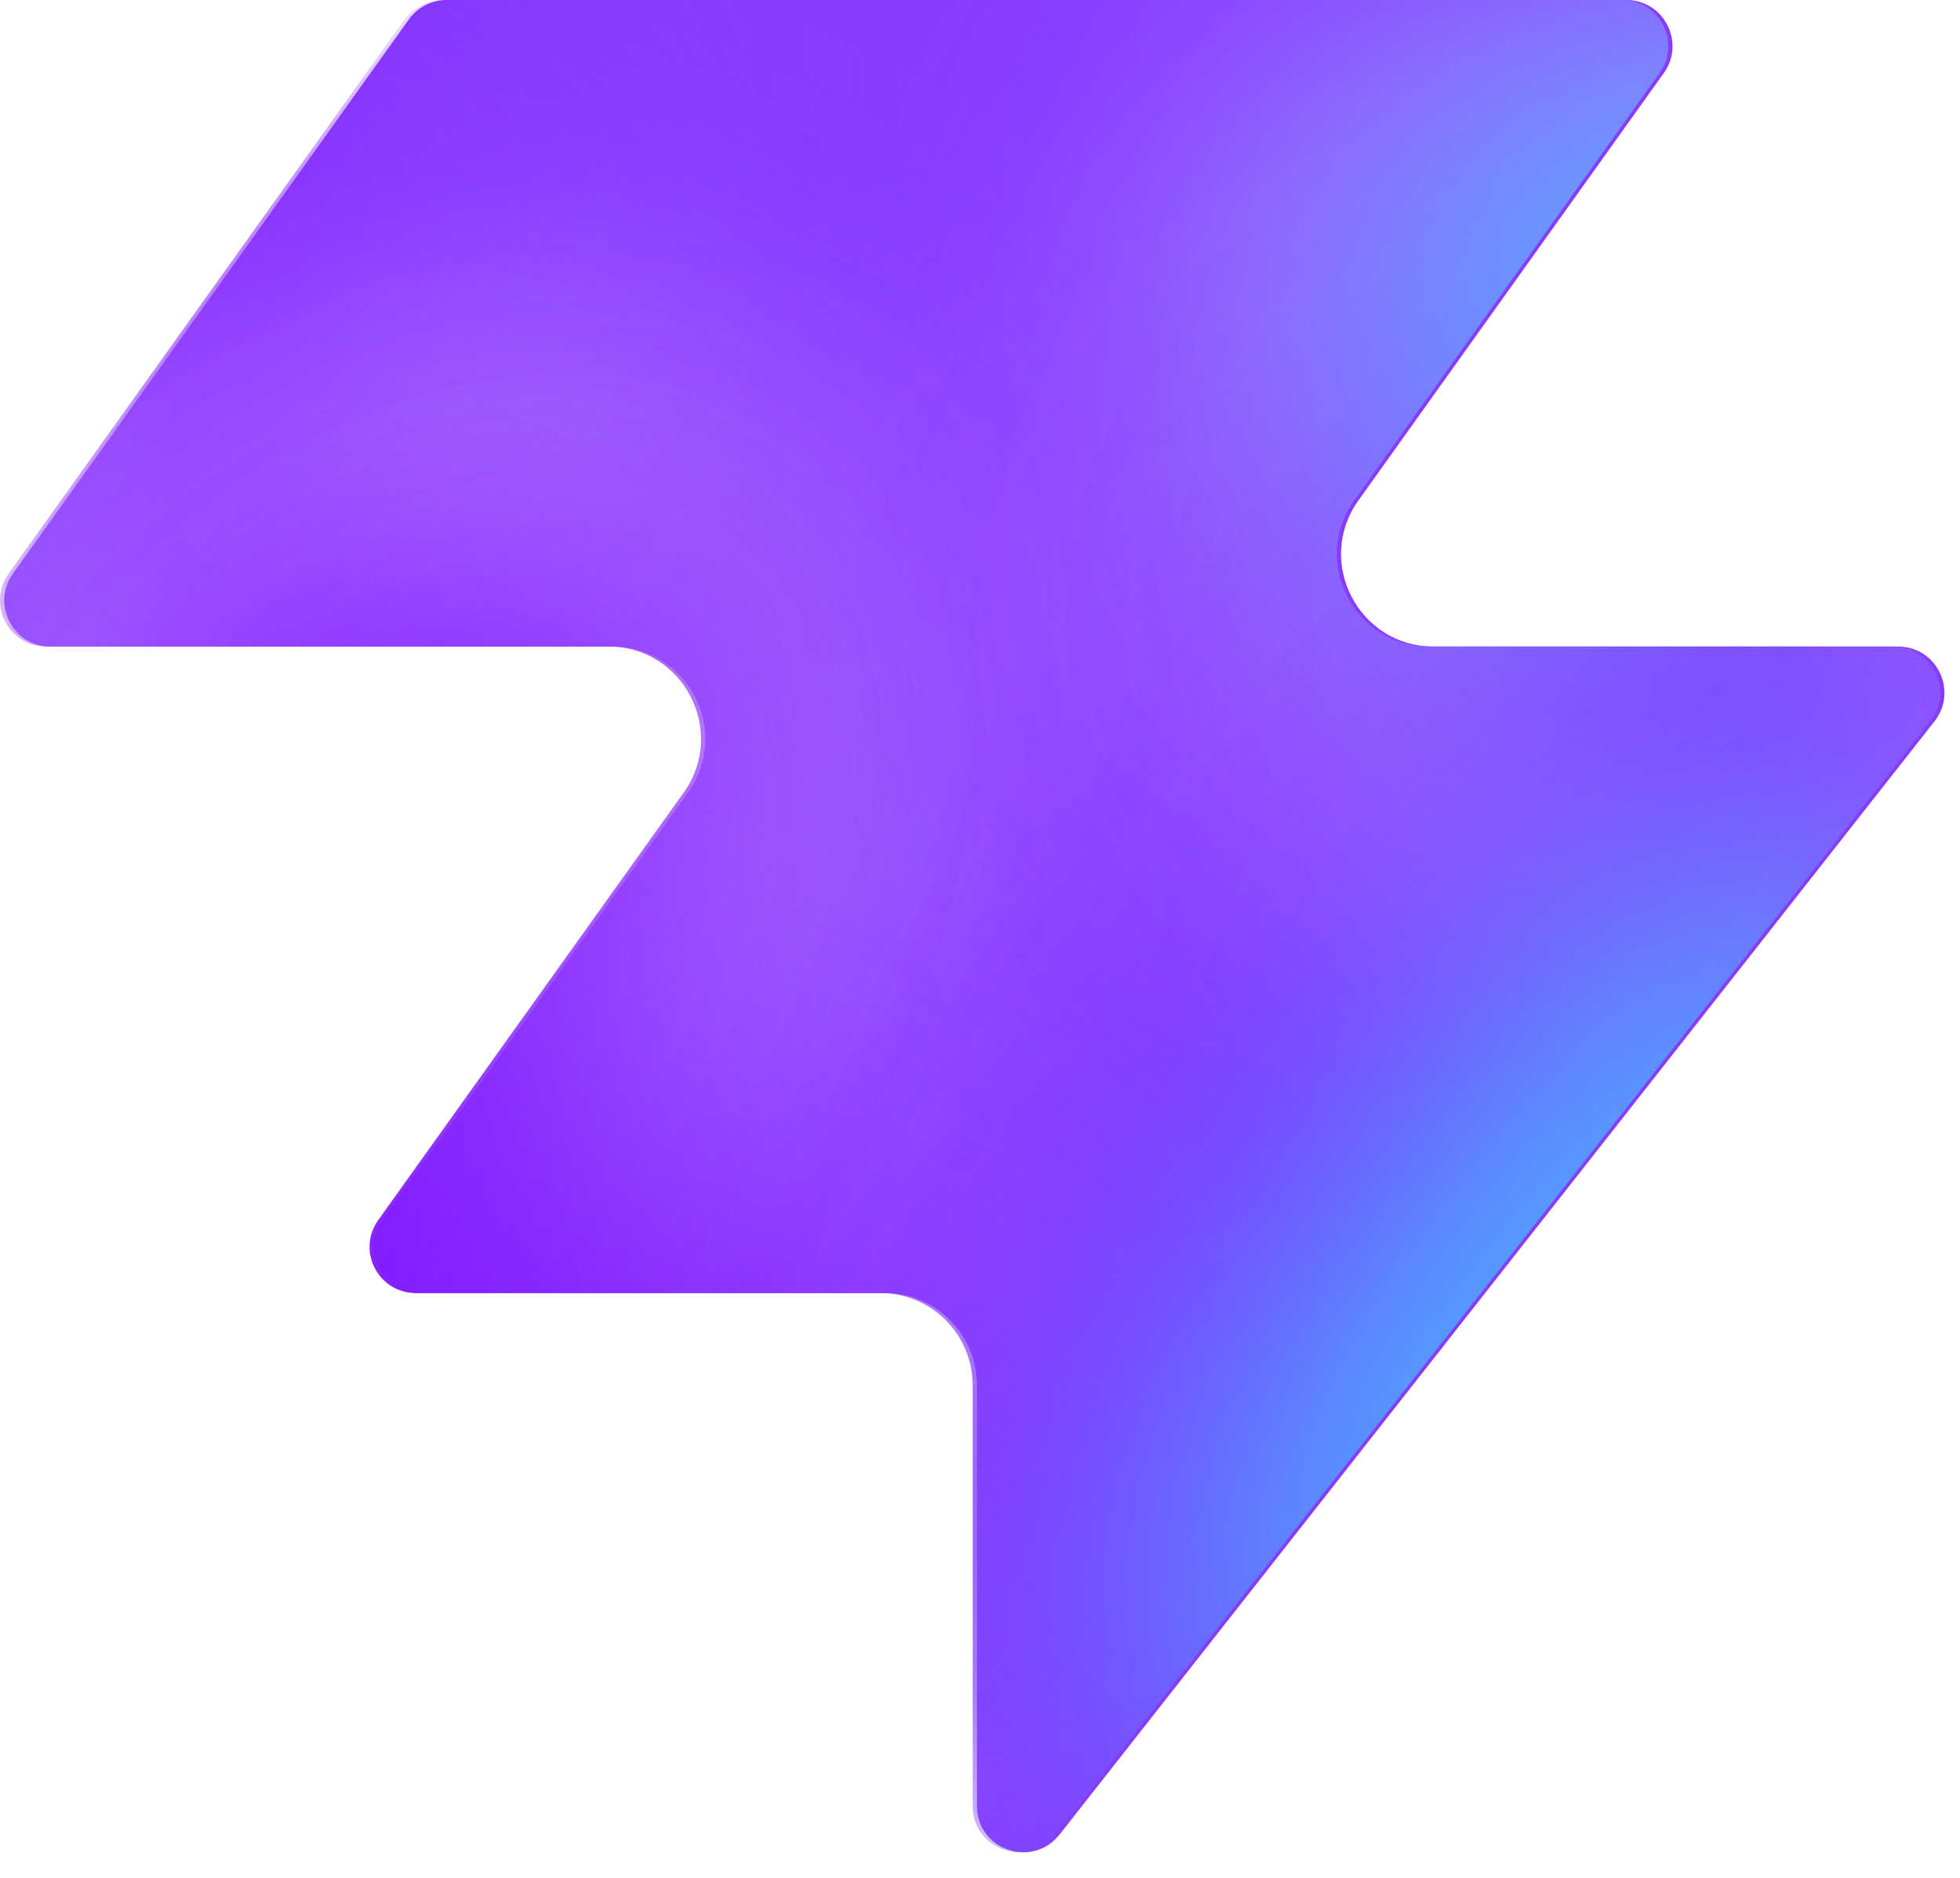
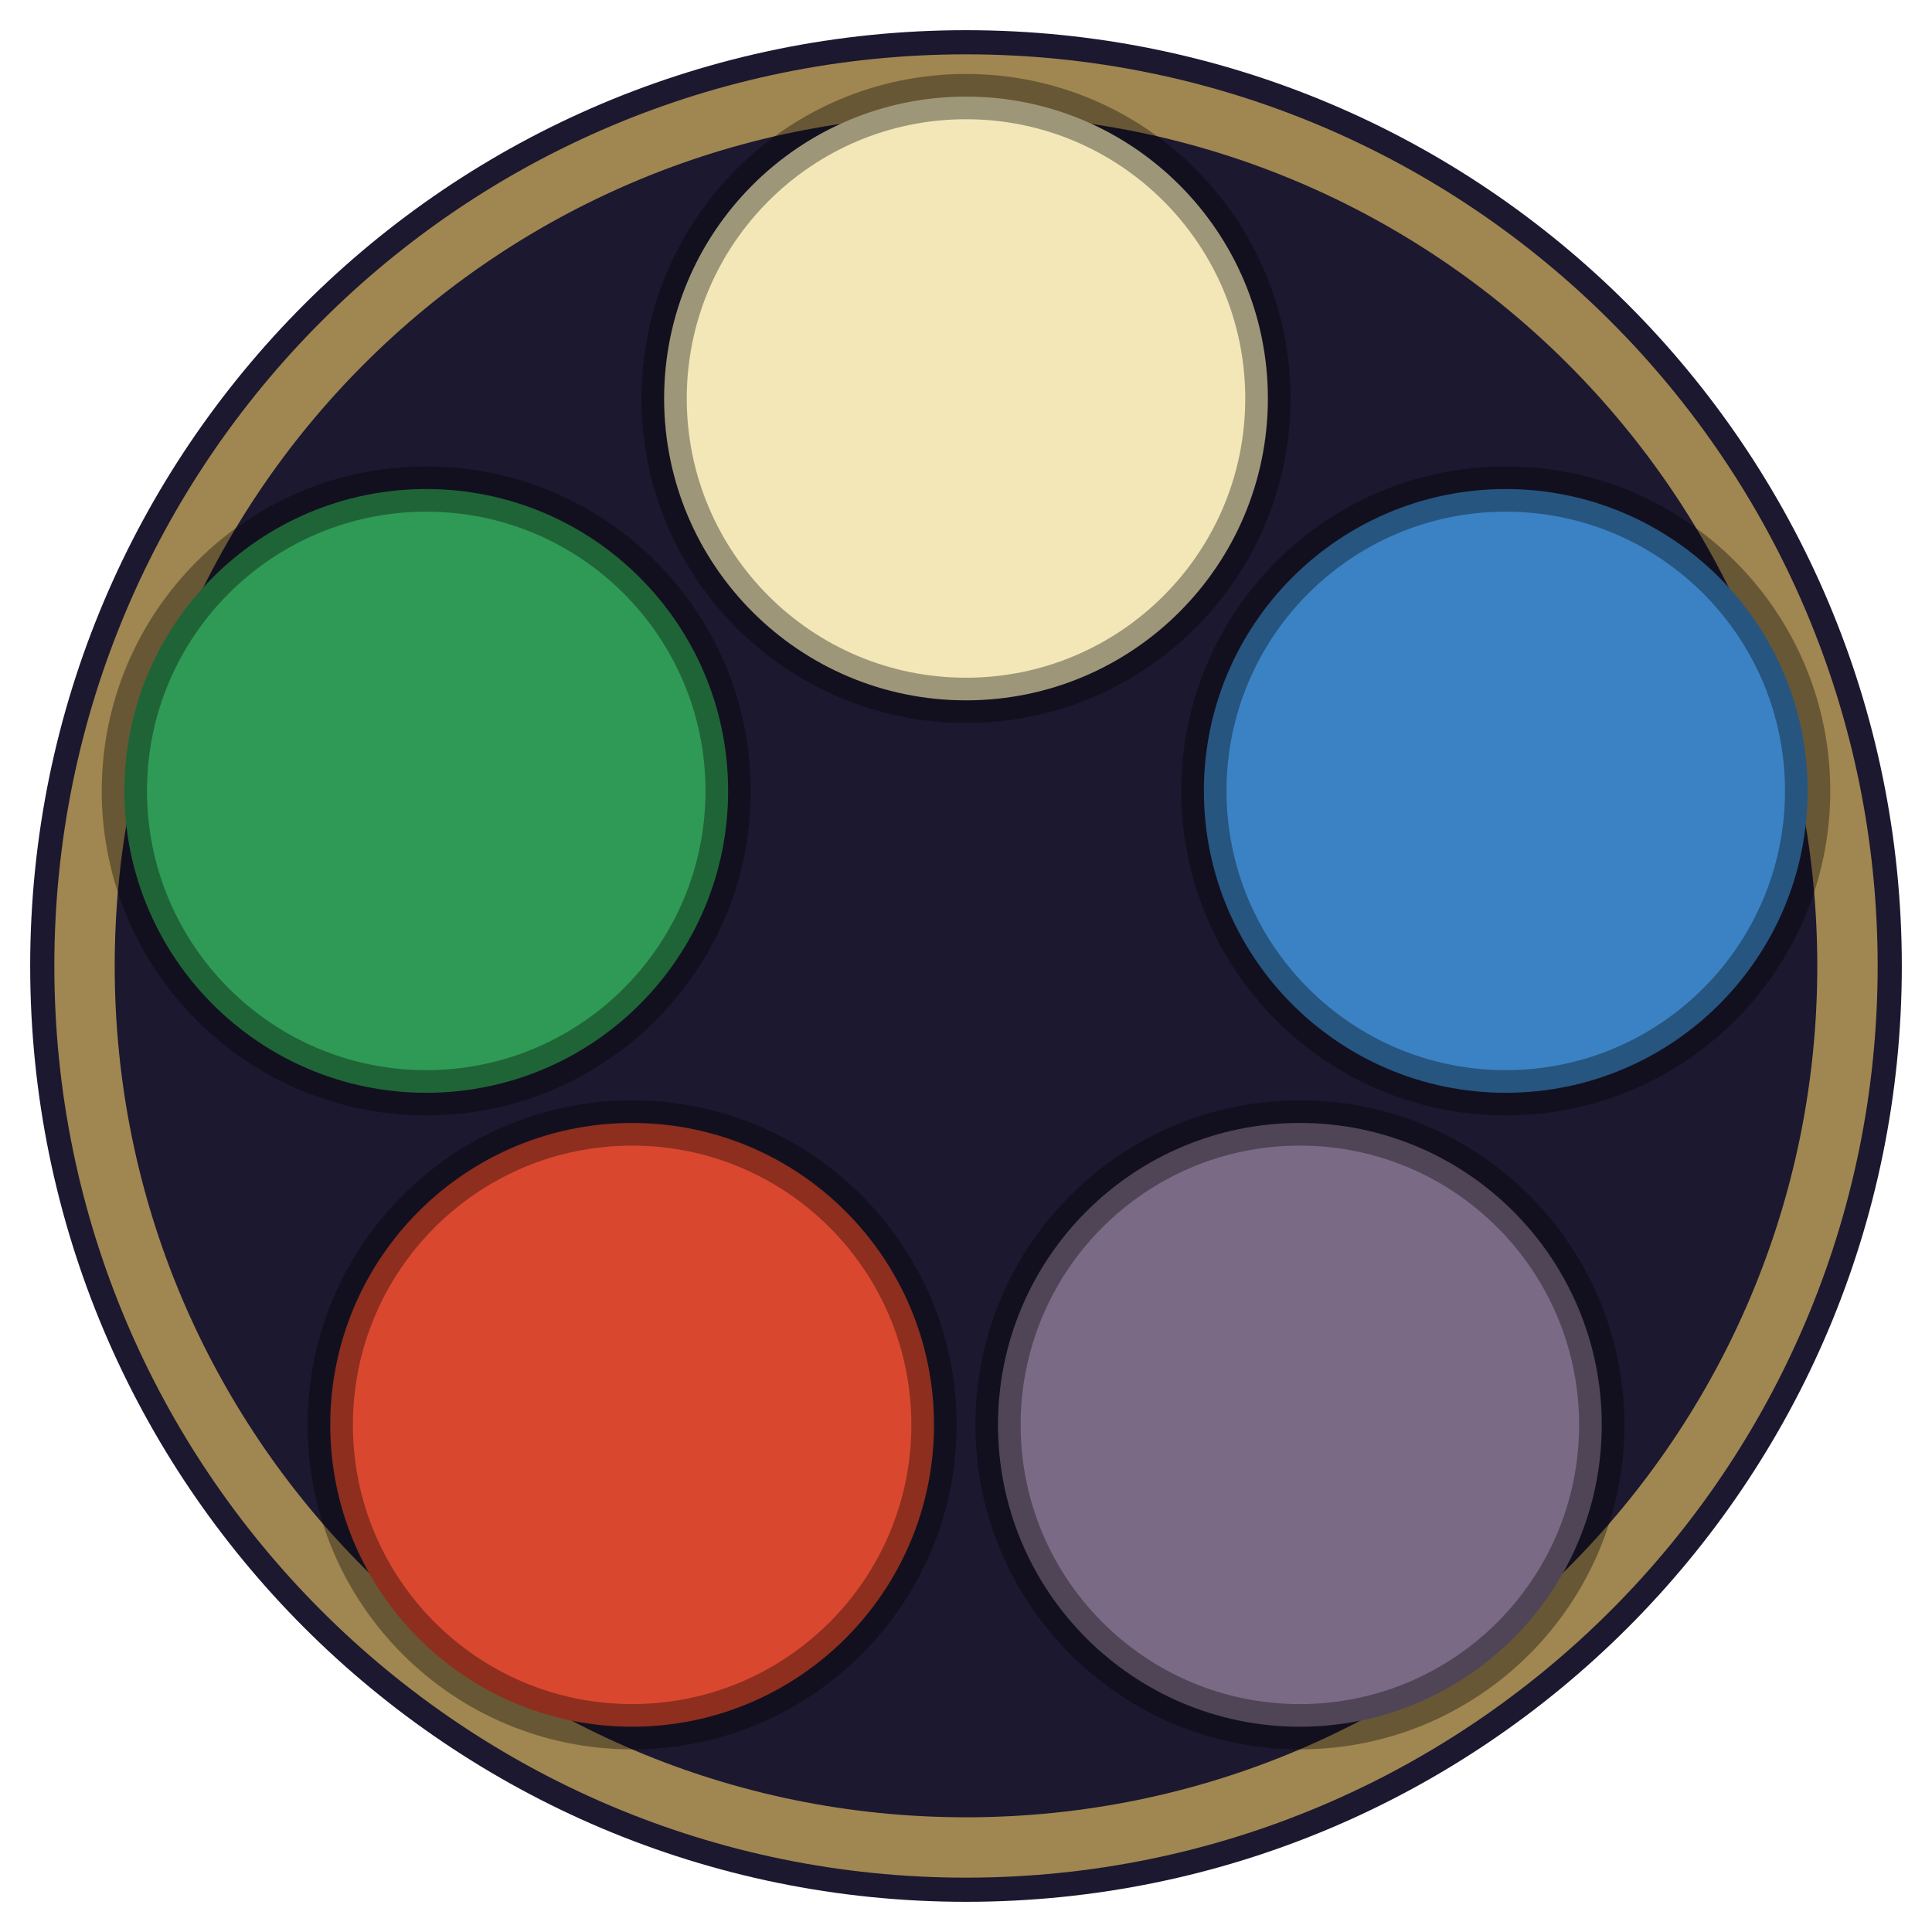
- <svg xmlns="http://www.w3.org/2000/svg" width="48" height="46" fill="none" viewBox="0 0 48 46">
-   <path fill="#863bff" d="M25.946 44.938c-.664.845-2.021.375-2.021-.698V33.937a2.26 2.26 0 0 0-2.262-2.262H10.287c-.92 0-1.456-1.04-.92-1.788l7.48-10.471c1.07-1.497 0-3.578-1.842-3.578H1.237c-.92 0-1.456-1.04-.92-1.788L10.013.474c.214-.297.556-.474.92-.474h28.894c.92 0 1.456 1.04.92 1.788l-7.48 10.471c-1.07 1.498 0 3.579 1.842 3.579h11.377c.943 0 1.473 1.088.89 1.83L25.947 44.94z" style="fill:#863bff;fill:color(display-p3 .525 .23 1);fill-opacity:1" />
-   <mask id="a" width="48" height="46" x="0" y="0" maskUnits="userSpaceOnUse" style="mask-type:alpha">
-     <path fill="#000" d="M25.842 44.938c-.664.844-2.021.375-2.021-.698V33.937a2.26 2.26 0 0 0-2.262-2.262H10.183c-.92 0-1.456-1.04-.92-1.788l7.48-10.471c1.07-1.498 0-3.579-1.842-3.579H1.133c-.92 0-1.456-1.04-.92-1.787L9.91.473c.214-.297.556-.474.92-.474h28.894c.92 0 1.456 1.04.92 1.788l-7.48 10.471c-1.07 1.498 0 3.578 1.842 3.578h11.377c.943 0 1.473 1.088.89 1.832L25.843 44.94z" style="fill:#000;fill-opacity:1" />
-   </mask>
-   <g mask="url(#a)">
-     <g filter="url(#b)">
-       <ellipse cx="5.508" cy="14.704" fill="#ede6ff" rx="5.508" ry="14.704" style="fill:#ede6ff;fill:color(display-p3 .927 .903 1);fill-opacity:1" transform="matrix(.00324 1 1 -.00324 -4.47 31.516)" />
-     </g>
-     <g filter="url(#c)">
-       <ellipse cx="10.399" cy="29.851" fill="#ede6ff" rx="10.399" ry="29.851" style="fill:#ede6ff;fill:color(display-p3 .927 .903 1);fill-opacity:1" transform="matrix(.00324 1 1 -.00324 -39.328 7.883)" />
-     </g>
-     <g filter="url(#d)">
-       <ellipse cx="5.508" cy="30.487" fill="#7e14ff" rx="5.508" ry="30.487" style="fill:#7e14ff;fill:color(display-p3 .492 .077 1);fill-opacity:1" transform="rotate(89.814 -25.913 -14.639)scale(1 -1)" />
-     </g>
-     <g filter="url(#e)">
-       <ellipse cx="5.508" cy="30.599" fill="#7e14ff" rx="5.508" ry="30.599" style="fill:#7e14ff;fill:color(display-p3 .492 .077 1);fill-opacity:1" transform="rotate(89.814 -32.644 -3.334)scale(1 -1)" />
-     </g>
-     <g filter="url(#f)">
-       <ellipse cx="5.508" cy="30.599" fill="#7e14ff" rx="5.508" ry="30.599" style="fill:#7e14ff;fill:color(display-p3 .492 .077 1);fill-opacity:1" transform="matrix(.00324 1 1 -.00324 -34.34 30.47)" />
-     </g>
-     <g filter="url(#g)">
-       <ellipse cx="14.072" cy="22.078" fill="#ede6ff" rx="14.072" ry="22.078" style="fill:#ede6ff;fill:color(display-p3 .927 .903 1);fill-opacity:1" transform="rotate(93.35 24.506 48.493)scale(-1 1)" />
-     </g>
-     <g filter="url(#h)">
-       <ellipse cx="3.47" cy="21.501" fill="#7e14ff" rx="3.47" ry="21.501" style="fill:#7e14ff;fill:color(display-p3 .492 .077 1);fill-opacity:1" transform="rotate(89.009 28.708 47.59)scale(-1 1)" />
-     </g>
-     <g filter="url(#i)">
-       <ellipse cx="3.47" cy="21.501" fill="#7e14ff" rx="3.47" ry="21.501" style="fill:#7e14ff;fill:color(display-p3 .492 .077 1);fill-opacity:1" transform="rotate(89.009 28.708 47.59)scale(-1 1)" />
-     </g>
-     <g filter="url(#j)">
-       <ellipse cx=".387" cy="8.972" fill="#7e14ff" rx="4.407" ry="29.108" style="fill:#7e14ff;fill:color(display-p3 .492 .077 1);fill-opacity:1" transform="rotate(39.51 .387 8.972)" />
-     </g>
-     <g filter="url(#k)">
-       <ellipse cx="47.523" cy="-6.092" fill="#7e14ff" rx="4.407" ry="29.108" style="fill:#7e14ff;fill:color(display-p3 .492 .077 1);fill-opacity:1" transform="rotate(37.892 47.523 -6.092)" />
-     </g>
-     <g filter="url(#l)">
-       <ellipse cx="41.412" cy="6.333" fill="#47bfff" rx="5.971" ry="9.665" style="fill:#47bfff;fill:color(display-p3 .28 .748 1);fill-opacity:1" transform="rotate(37.892 41.412 6.333)" />
-     </g>
-     <g filter="url(#m)">
-       <ellipse cx="-1.879" cy="38.332" fill="#7e14ff" rx="4.407" ry="29.108" style="fill:#7e14ff;fill:color(display-p3 .492 .077 1);fill-opacity:1" transform="rotate(37.892 -1.88 38.332)" />
-     </g>
-     <g filter="url(#n)">
-       <ellipse cx="-1.879" cy="38.332" fill="#7e14ff" rx="4.407" ry="29.108" style="fill:#7e14ff;fill:color(display-p3 .492 .077 1);fill-opacity:1" transform="rotate(37.892 -1.88 38.332)" />
-     </g>
-     <g filter="url(#o)">
-       <ellipse cx="35.651" cy="29.907" fill="#7e14ff" rx="4.407" ry="29.108" style="fill:#7e14ff;fill:color(display-p3 .492 .077 1);fill-opacity:1" transform="rotate(37.892 35.651 29.907)" />
-     </g>
-     <g filter="url(#p)">
-       <ellipse cx="38.418" cy="32.4" fill="#47bfff" rx="5.971" ry="15.297" style="fill:#47bfff;fill:color(display-p3 .28 .748 1);fill-opacity:1" transform="rotate(37.892 38.418 32.4)" />
-     </g>
+ <svg xmlns="http://www.w3.org/2000/svg" width="32" height="32" viewBox="0 0 32 32">
+   <circle cx="16" cy="16" r="15.5" fill="#1b1830" />
+   <circle cx="16" cy="16" r="14.6" fill="none" stroke="#d9b65e" stroke-opacity=".7" />
+   <g stroke="#000" stroke-opacity=".35" stroke-width=".75">
+     <circle cx="16" cy="6.6" r="5" fill="#f3e7b8" />
+     <circle cx="24.94" cy="13.1" r="5" fill="#3b82c4" />
+     <circle cx="21.53" cy="23.6" r="5" fill="#7a6a86" />
+     <circle cx="10.47" cy="23.6" r="5" fill="#d9472f" />
+     <circle cx="7.06" cy="13.1" r="5" fill="#2f9a55" />
  </g>
-   <defs>
-     <filter id="b" width="60.045" height="41.654" x="-19.77" y="16.149" color-interpolation-filters="sRGB" filterUnits="userSpaceOnUse">
-       <feFlood flood-opacity="0" result="BackgroundImageFix" />
-       <feBlend in="SourceGraphic" in2="BackgroundImageFix" result="shape" />
-       <feGaussianBlur result="effect1_foregroundBlur_2002_17158" stdDeviation="7.659" />
-     </filter>
-     <filter id="c" width="90.34" height="51.437" x="-54.613" y="-7.533" color-interpolation-filters="sRGB" filterUnits="userSpaceOnUse">
-       <feFlood flood-opacity="0" result="BackgroundImageFix" />
-       <feBlend in="SourceGraphic" in2="BackgroundImageFix" result="shape" />
-       <feGaussianBlur result="effect1_foregroundBlur_2002_17158" stdDeviation="7.659" />
-     </filter>
-     <filter id="d" width="79.355" height="29.4" x="-49.64" y="2.03" color-interpolation-filters="sRGB" filterUnits="userSpaceOnUse">
-       <feFlood flood-opacity="0" result="BackgroundImageFix" />
-       <feBlend in="SourceGraphic" in2="BackgroundImageFix" result="shape" />
-       <feGaussianBlur result="effect1_foregroundBlur_2002_17158" stdDeviation="4.596" />
-     </filter>
-     <filter id="e" width="79.579" height="29.4" x="-45.045" y="20.029" color-interpolation-filters="sRGB" filterUnits="userSpaceOnUse">
-       <feFlood flood-opacity="0" result="BackgroundImageFix" />
-       <feBlend in="SourceGraphic" in2="BackgroundImageFix" result="shape" />
-       <feGaussianBlur result="effect1_foregroundBlur_2002_17158" stdDeviation="4.596" />
-     </filter>
-     <filter id="f" width="79.579" height="29.4" x="-43.513" y="21.178" color-interpolation-filters="sRGB" filterUnits="userSpaceOnUse">
-       <feFlood flood-opacity="0" result="BackgroundImageFix" />
-       <feBlend in="SourceGraphic" in2="BackgroundImageFix" result="shape" />
-       <feGaussianBlur result="effect1_foregroundBlur_2002_17158" stdDeviation="4.596" />
-     </filter>
-     <filter id="g" width="74.749" height="58.852" x="15.756" y="-17.901" color-interpolation-filters="sRGB" filterUnits="userSpaceOnUse">
-       <feFlood flood-opacity="0" result="BackgroundImageFix" />
-       <feBlend in="SourceGraphic" in2="BackgroundImageFix" result="shape" />
-       <feGaussianBlur result="effect1_foregroundBlur_2002_17158" stdDeviation="7.659" />
-     </filter>
-     <filter id="h" width="61.377" height="25.362" x="23.548" y="2.284" color-interpolation-filters="sRGB" filterUnits="userSpaceOnUse">
-       <feFlood flood-opacity="0" result="BackgroundImageFix" />
-       <feBlend in="SourceGraphic" in2="BackgroundImageFix" result="shape" />
-       <feGaussianBlur result="effect1_foregroundBlur_2002_17158" stdDeviation="4.596" />
-     </filter>
-     <filter id="i" width="61.377" height="25.362" x="23.548" y="2.284" color-interpolation-filters="sRGB" filterUnits="userSpaceOnUse">
-       <feFlood flood-opacity="0" result="BackgroundImageFix" />
-       <feBlend in="SourceGraphic" in2="BackgroundImageFix" result="shape" />
-       <feGaussianBlur result="effect1_foregroundBlur_2002_17158" stdDeviation="4.596" />
-     </filter>
-     <filter id="j" width="56.045" height="63.649" x="-27.636" y="-22.853" color-interpolation-filters="sRGB" filterUnits="userSpaceOnUse">
-       <feFlood flood-opacity="0" result="BackgroundImageFix" />
-       <feBlend in="SourceGraphic" in2="BackgroundImageFix" result="shape" />
-       <feGaussianBlur result="effect1_foregroundBlur_2002_17158" stdDeviation="4.596" />
-     </filter>
-     <filter id="k" width="54.814" height="64.646" x="20.116" y="-38.415" color-interpolation-filters="sRGB" filterUnits="userSpaceOnUse">
-       <feFlood flood-opacity="0" result="BackgroundImageFix" />
-       <feBlend in="SourceGraphic" in2="BackgroundImageFix" result="shape" />
-       <feGaussianBlur result="effect1_foregroundBlur_2002_17158" stdDeviation="4.596" />
-     </filter>
-     <filter id="l" width="33.541" height="35.313" x="24.641" y="-11.323" color-interpolation-filters="sRGB" filterUnits="userSpaceOnUse">
-       <feFlood flood-opacity="0" result="BackgroundImageFix" />
-       <feBlend in="SourceGraphic" in2="BackgroundImageFix" result="shape" />
-       <feGaussianBlur result="effect1_foregroundBlur_2002_17158" stdDeviation="4.596" />
-     </filter>
-     <filter id="m" width="54.814" height="64.646" x="-29.286" y="6.009" color-interpolation-filters="sRGB" filterUnits="userSpaceOnUse">
-       <feFlood flood-opacity="0" result="BackgroundImageFix" />
-       <feBlend in="SourceGraphic" in2="BackgroundImageFix" result="shape" />
-       <feGaussianBlur result="effect1_foregroundBlur_2002_17158" stdDeviation="4.596" />
-     </filter>
-     <filter id="n" width="54.814" height="64.646" x="-29.286" y="6.009" color-interpolation-filters="sRGB" filterUnits="userSpaceOnUse">
-       <feFlood flood-opacity="0" result="BackgroundImageFix" />
-       <feBlend in="SourceGraphic" in2="BackgroundImageFix" result="shape" />
-       <feGaussianBlur result="effect1_foregroundBlur_2002_17158" stdDeviation="4.596" />
-     </filter>
-     <filter id="o" width="54.814" height="64.646" x="8.244" y="-2.416" color-interpolation-filters="sRGB" filterUnits="userSpaceOnUse">
-       <feFlood flood-opacity="0" result="BackgroundImageFix" />
-       <feBlend in="SourceGraphic" in2="BackgroundImageFix" result="shape" />
-       <feGaussianBlur result="effect1_foregroundBlur_2002_17158" stdDeviation="4.596" />
-     </filter>
-     <filter id="p" width="39.409" height="43.623" x="18.713" y="10.588" color-interpolation-filters="sRGB" filterUnits="userSpaceOnUse">
-       <feFlood flood-opacity="0" result="BackgroundImageFix" />
-       <feBlend in="SourceGraphic" in2="BackgroundImageFix" result="shape" />
-       <feGaussianBlur result="effect1_foregroundBlur_2002_17158" stdDeviation="4.596" />
-     </filter>
-   </defs>
</svg>
